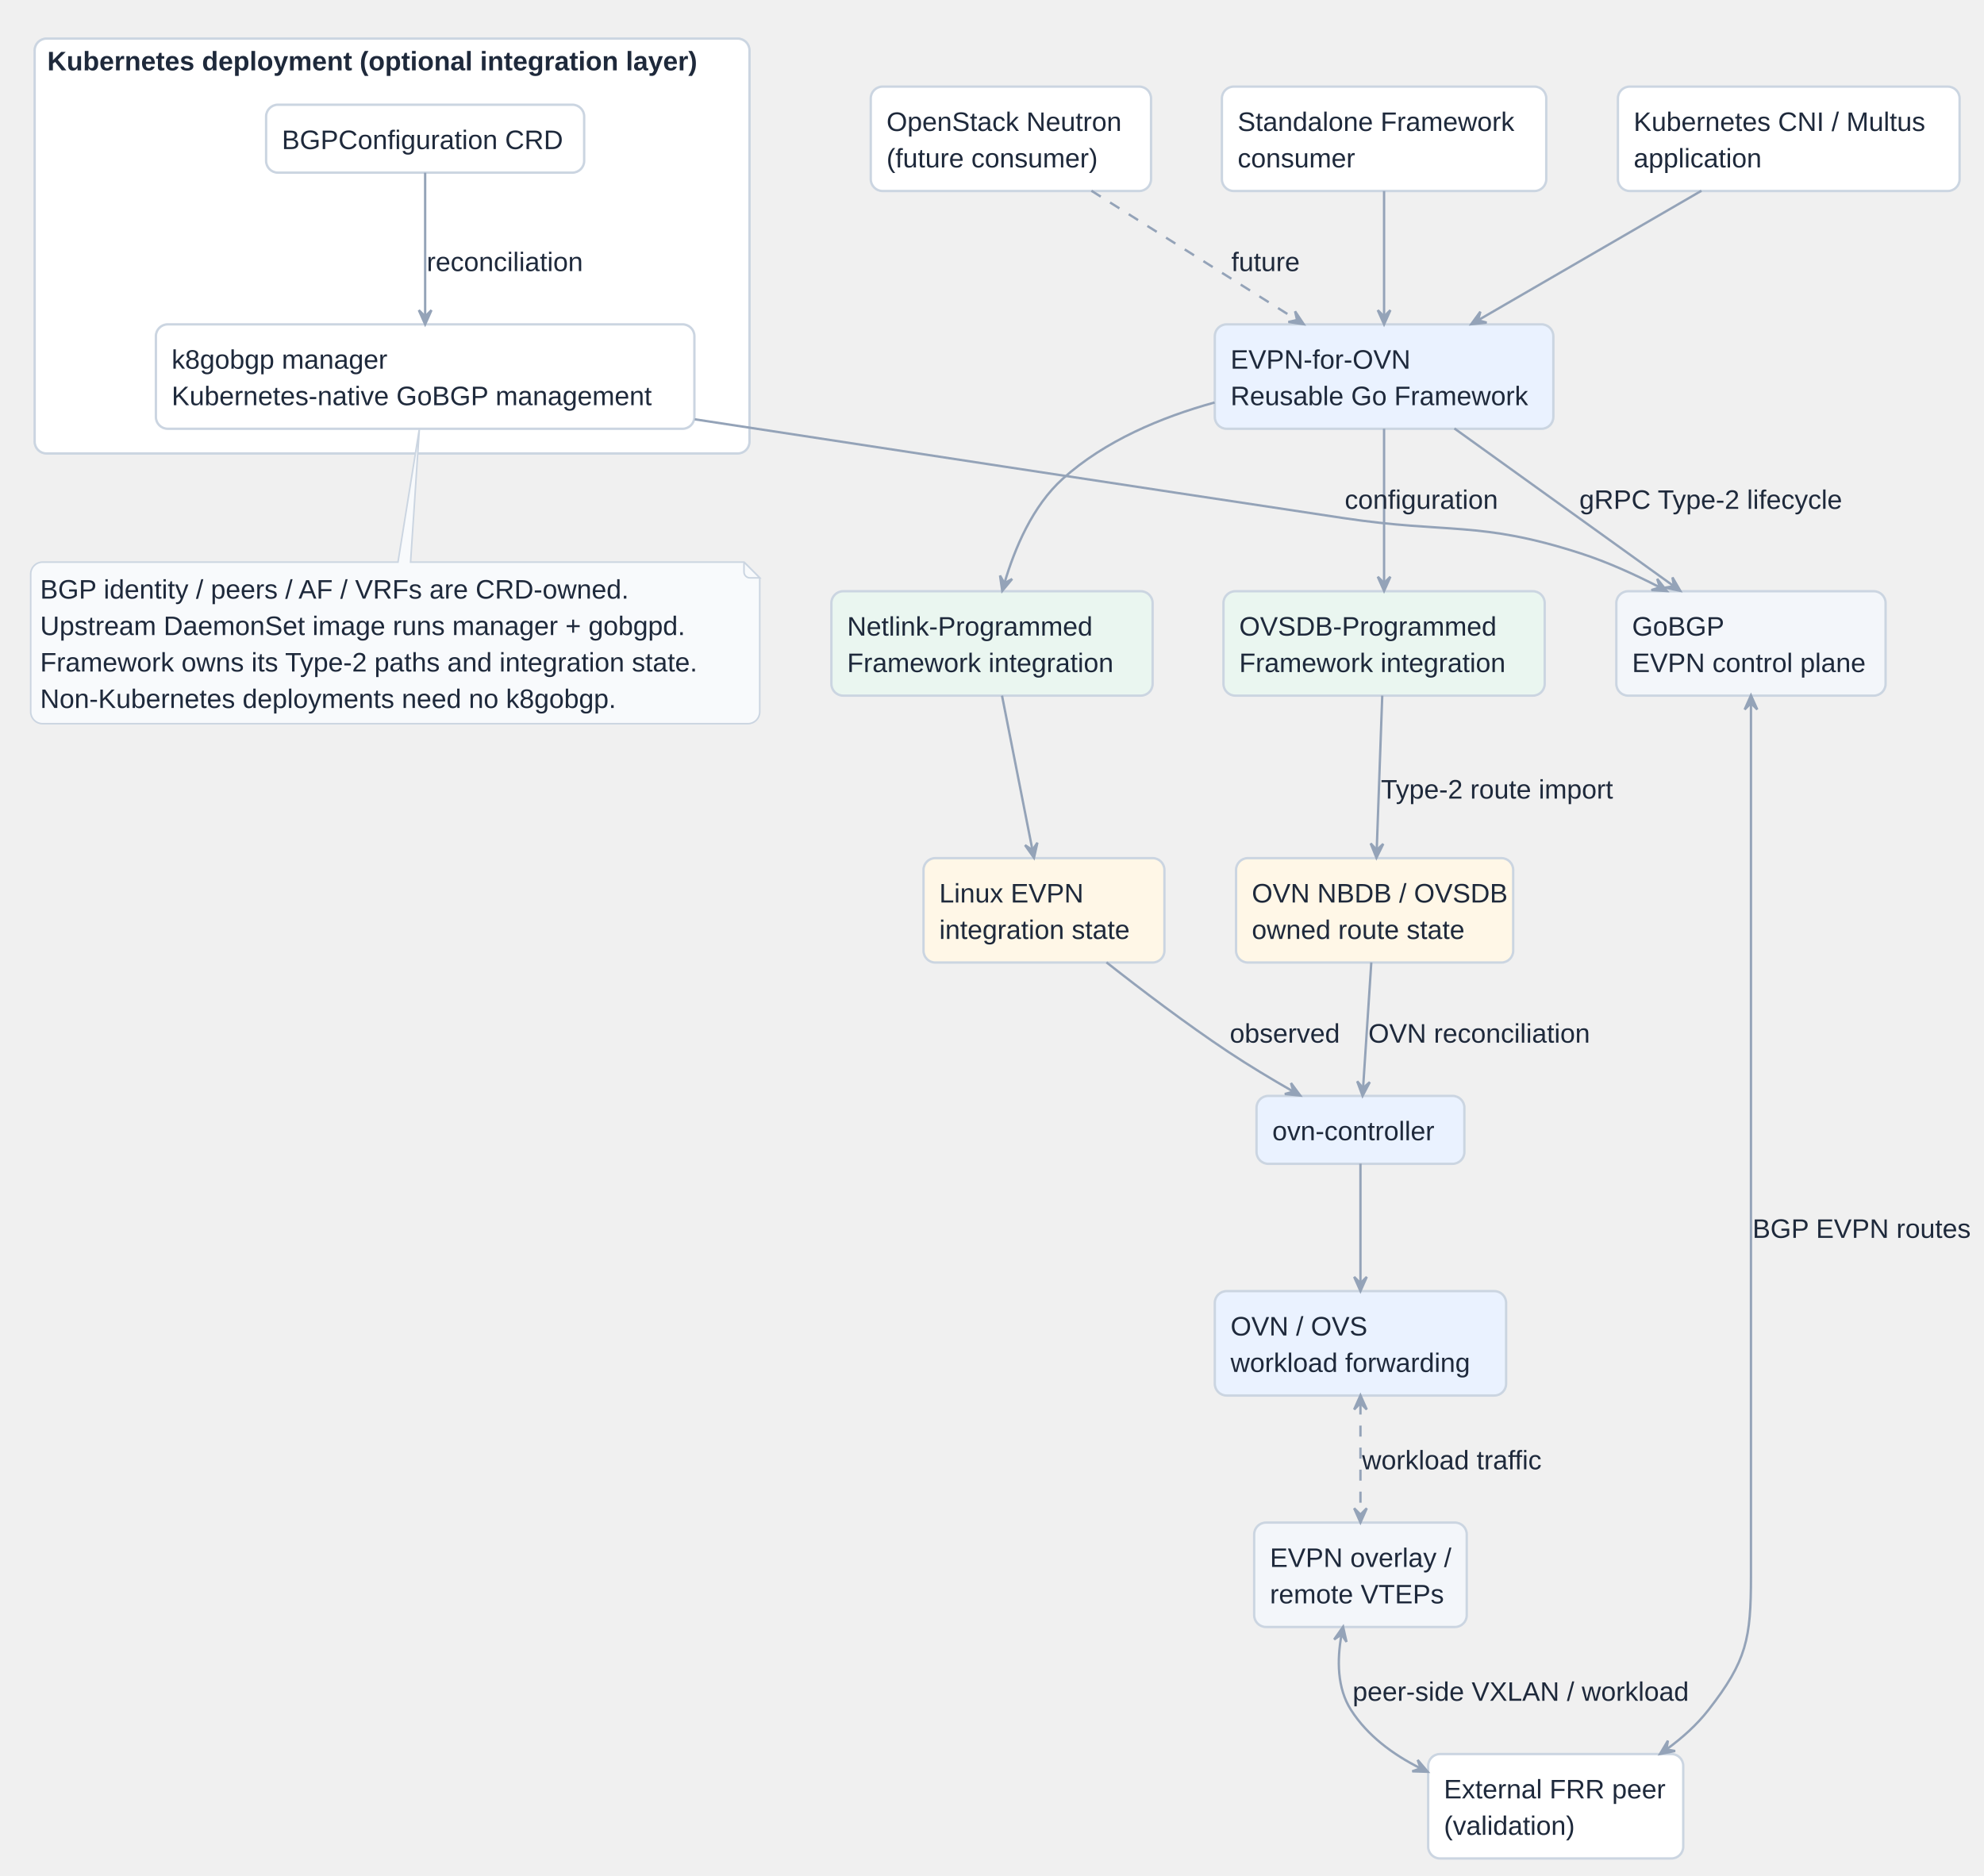
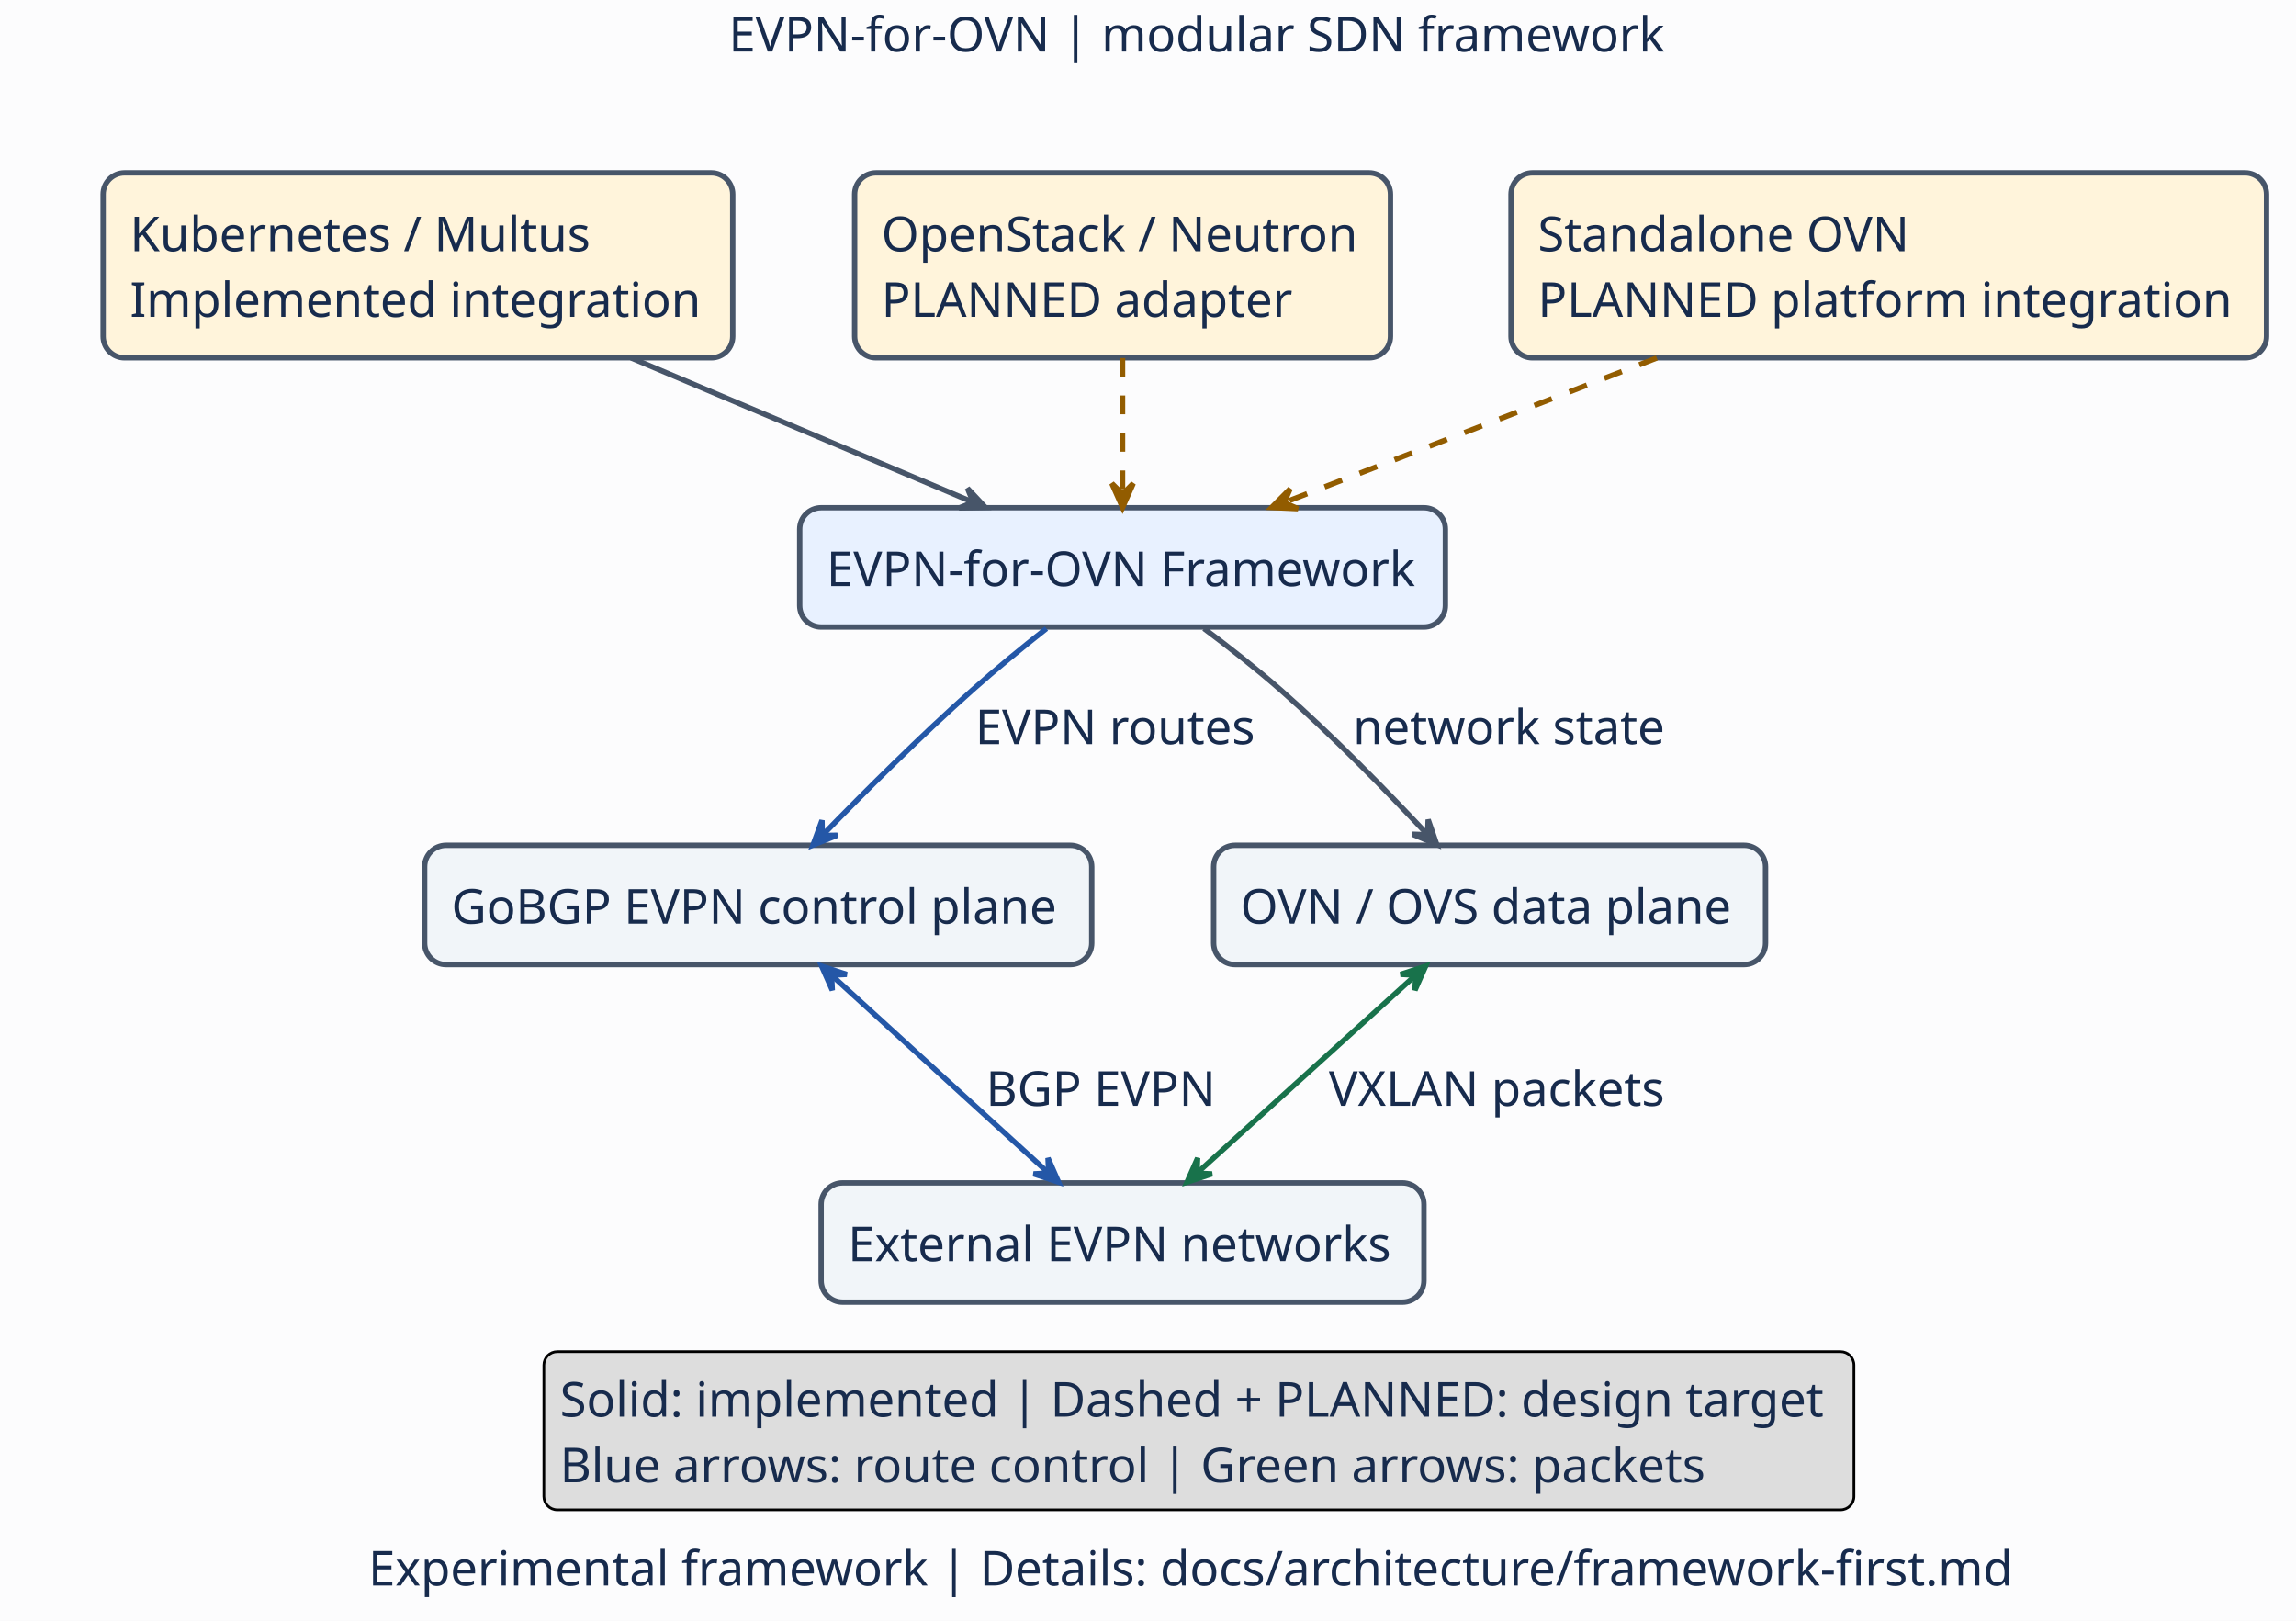
- <svg xmlns="http://www.w3.org/2000/svg" contentScriptType="application/ecmascript" contentStyleType="text/css" height="1191px" preserveAspectRatio="none" style="width:1260px;height:1191px;" version="1.1" viewBox="0 0 1260 1191" width="1260px" zoomAndPan="magnify">
+ <svg xmlns="http://www.w3.org/2000/svg" contentScriptType="application/ecmascript" contentStyleType="text/css" height="605px" preserveAspectRatio="none" style="width:857px;height:605px;background:#FCFCFD;" version="1.1" viewBox="0 0 857 605" width="857px" zoomAndPan="magnify">
  <defs />
+   <rect x="0" y="0" width="100%" height="100%" fill="#FCFCFD" />
  <g>
-     <rect fill="#FFFFFF" height="263.5" rx="7.5" ry="7.5" style="stroke: #CBD5E1; stroke-width: 1.5;" width="454" x="22" y="24.5" />
-     <text fill="#1E293B" font-family="Arial" font-size="17" font-weight="bold" lengthAdjust="spacingAndGlyphs" textLength="438" x="30" y="44.673">Kubernetes deployment (optional integration layer)</text>
-     <rect fill="#FFFFFF" height="66.308" rx="7.5" ry="7.5" style="stroke: #CBD5E1; stroke-width: 1.5;" width="206" x="776" y="55" />
-     <text fill="#1E293B" font-family="Arial" font-size="17" lengthAdjust="spacingAndGlyphs" textLength="186" x="786" y="83.173">Standalone Framework</text>
-     <text fill="#1E293B" font-family="Arial" font-size="17" lengthAdjust="spacingAndGlyphs" textLength="81" x="786" y="106.327">consumer</text>
-     <rect fill="#FFFFFF" height="66.308" rx="7.5" ry="7.5" style="stroke: #CBD5E1; stroke-width: 1.5;" width="217" x="1027.5" y="55" />
-     <text fill="#1E293B" font-family="Arial" font-size="17" lengthAdjust="spacingAndGlyphs" textLength="197" x="1037.5" y="83.173">Kubernetes CNI / Multus</text>
-     <text fill="#1E293B" font-family="Arial" font-size="17" lengthAdjust="spacingAndGlyphs" textLength="87" x="1037.5" y="106.327">application</text>
-     <rect fill="#FFFFFF" height="66.308" rx="7.5" ry="7.5" style="stroke: #CBD5E1; stroke-width: 1.5;" width="178" x="553" y="55" />
-     <text fill="#1E293B" font-family="Arial" font-size="17" lengthAdjust="spacingAndGlyphs" textLength="158" x="563" y="83.173">OpenStack Neutron</text>
-     <text fill="#1E293B" font-family="Arial" font-size="17" lengthAdjust="spacingAndGlyphs" textLength="146" x="563" y="106.327">(future consumer)</text>
-     <rect fill="#EAF6F0" height="66.308" rx="7.5" ry="7.5" style="stroke: #CBD5E1; stroke-width: 1.5;" width="204" x="528" y="375.5" />
-     <text fill="#1E293B" font-family="Arial" font-size="17" lengthAdjust="spacingAndGlyphs" textLength="168" x="538" y="403.673">Netlink-Programmed</text>
-     <text fill="#1E293B" font-family="Arial" font-size="17" lengthAdjust="spacingAndGlyphs" textLength="184" x="538" y="426.827">Framework integration</text>
-     <rect fill="#EAF6F0" height="66.308" rx="7.5" ry="7.5" style="stroke: #CBD5E1; stroke-width: 1.5;" width="204" x="777" y="375.5" />
-     <text fill="#1E293B" font-family="Arial" font-size="17" lengthAdjust="spacingAndGlyphs" textLength="166" x="787" y="403.673">OVSDB-Programmed</text>
-     <text fill="#1E293B" font-family="Arial" font-size="17" lengthAdjust="spacingAndGlyphs" textLength="184" x="787" y="426.827">Framework integration</text>
-     <rect fill="#F3F6FA" height="66.308" rx="7.5" ry="7.5" style="stroke: #CBD5E1; stroke-width: 1.5;" width="171" x="1026.5" y="375.5" />
-     <text fill="#1E293B" font-family="Arial" font-size="17" lengthAdjust="spacingAndGlyphs" textLength="55" x="1036.5" y="403.673">GoBGP</text>
-     <text fill="#1E293B" font-family="Arial" font-size="17" lengthAdjust="spacingAndGlyphs" textLength="151" x="1036.5" y="426.827">EVPN control plane</text>
-     <rect fill="#FFF7E7" height="66.308" rx="7.5" ry="7.5" style="stroke: #CBD5E1; stroke-width: 1.5;" width="153" x="586.5" y="545" />
-     <text fill="#1E293B" font-family="Arial" font-size="17" lengthAdjust="spacingAndGlyphs" textLength="90" x="596.5" y="573.173">Linux EVPN</text>
-     <text fill="#1E293B" font-family="Arial" font-size="17" lengthAdjust="spacingAndGlyphs" textLength="133" x="596.5" y="596.327">integration state</text>
-     <rect fill="#FFF7E7" height="66.308" rx="7.5" ry="7.5" style="stroke: #CBD5E1; stroke-width: 1.5;" width="176" x="785" y="545" />
-     <text fill="#1E293B" font-family="Arial" font-size="17" lengthAdjust="spacingAndGlyphs" textLength="156" x="795" y="573.173">OVN NBDB / OVSDB</text>
-     <text fill="#1E293B" font-family="Arial" font-size="17" lengthAdjust="spacingAndGlyphs" textLength="146" x="795" y="596.327">owned route state</text>
-     <rect fill="#FFFFFF" height="43.154" rx="7.5" ry="7.5" style="stroke: #CBD5E1; stroke-width: 1.5;" width="202" x="169" y="66.5" />
-     <text fill="#1E293B" font-family="Arial" font-size="17" lengthAdjust="spacingAndGlyphs" textLength="182" x="179" y="94.673">BGPConfiguration CRD</text>
-     <rect fill="#FFFFFF" height="66.308" rx="7.5" ry="7.5" style="stroke: #CBD5E1; stroke-width: 1.5;" width="342" x="99" y="206" />
-     <text fill="#1E293B" font-family="Arial" font-size="17" lengthAdjust="spacingAndGlyphs" textLength="147" x="109" y="234.173">k8gobgp manager</text>
-     <text fill="#1E293B" font-family="Arial" font-size="17" lengthAdjust="spacingAndGlyphs" textLength="322" x="109" y="257.327">Kubernetes-native GoBGP management</text>
-     <rect fill="#EAF2FF" height="66.308" rx="7.5" ry="7.5" style="stroke: #CBD5E1; stroke-width: 1.5;" width="215" x="771.5" y="206" />
-     <text fill="#1E293B" font-family="Arial" font-size="17" lengthAdjust="spacingAndGlyphs" textLength="111" x="781.5" y="234.173">EVPN-for-OVN</text>
-     <text fill="#1E293B" font-family="Arial" font-size="17" lengthAdjust="spacingAndGlyphs" textLength="195" x="781.5" y="257.327">Reusable Go Framework</text>
-     <rect fill="#EAF2FF" height="43.154" rx="7.5" ry="7.5" style="stroke: #CBD5E1; stroke-width: 1.5;" width="132" x="798" y="696" />
-     <text fill="#1E293B" font-family="Arial" font-size="17" lengthAdjust="spacingAndGlyphs" textLength="112" x="808" y="724.173">ovn-controller</text>
-     <rect fill="#EAF2FF" height="66.308" rx="7.5" ry="7.5" style="stroke: #CBD5E1; stroke-width: 1.5;" width="185" x="771.5" y="820" />
-     <text fill="#1E293B" font-family="Arial" font-size="17" lengthAdjust="spacingAndGlyphs" textLength="82" x="781.5" y="848.173">OVN / OVS</text>
-     <text fill="#1E293B" font-family="Arial" font-size="17" lengthAdjust="spacingAndGlyphs" textLength="165" x="781.5" y="871.327">workload forwarding</text>
-     <rect fill="#F3F6FA" height="66.308" rx="7.5" ry="7.5" style="stroke: #CBD5E1; stroke-width: 1.5;" width="135" x="796.5" y="967" />
-     <text fill="#1E293B" font-family="Arial" font-size="17" lengthAdjust="spacingAndGlyphs" textLength="115" x="806.5" y="995.173">EVPN overlay /</text>
-     <text fill="#1E293B" font-family="Arial" font-size="17" lengthAdjust="spacingAndGlyphs" textLength="109" x="806.5" y="1018.327">remote VTEPs</text>
-     <rect fill="#FFFFFF" height="66.308" rx="7.5" ry="7.5" style="stroke: #CBD5E1; stroke-width: 1.5;" width="162" x="907" y="1114" />
-     <text fill="#1E293B" font-family="Arial" font-size="17" lengthAdjust="spacingAndGlyphs" textLength="142" x="917" y="1142.173">External FRR peer</text>
-     <text fill="#1E293B" font-family="Arial" font-size="17" lengthAdjust="spacingAndGlyphs" textLength="88" x="917" y="1165.327">(validation)</text>
-     <path d="M19.5,364.5 L19.5,452.116 A7.5,7.5 0 0 0 27,459.616 L475,459.616 A7.5,7.5 0 0 0 482.5,452.116 L482.5,367 L472.5,357 L260.75,357 L266.34,272.3 L252.75,357 L27,357 A7.5,7.5 0 0 0 19.5,364.5 " fill="#F8FAFC" style="stroke: #CBD5E1; stroke-width: 1.0;" />
-     <path d="M472.5,357 L472.5,363.25 A3.75,3.75 0 0 0 476.25,367 L482.5,367 L472.5,357 " fill="#F8FAFC" style="stroke: #CBD5E1; stroke-width: 1.0;" />
-     <text fill="#1E293B" font-family="Arial" font-size="17" lengthAdjust="spacingAndGlyphs" textLength="375" x="25.5" y="380.173">BGP identity / peers / AF / VRFs are CRD-owned.</text>
-     <text fill="#1E293B" font-family="Arial" font-size="17" lengthAdjust="spacingAndGlyphs" textLength="433" x="25.5" y="403.327">Upstream DaemonSet image runs manager + gobgpd.</text>
-     <text fill="#1E293B" font-family="Arial" font-size="17" lengthAdjust="spacingAndGlyphs" textLength="442" x="25.5" y="426.481">Framework owns its Type-2 paths and integration state.</text>
-     <text fill="#1E293B" font-family="Arial" font-size="17" lengthAdjust="spacingAndGlyphs" textLength="389" x="25.5" y="449.635">Non-Kubernetes deployments need no k8gobgp.</text>
-     <path d="M270,109.72 C270,133.2 270,171.96 270,200.74 " fill="none" id="BGPConfig-&gt;BGPManager" style="stroke: #94A3B8; stroke-width: 1.5;" />
-     <polygon fill="#94A3B8" points="270,205.99,274,196.99,270,200.99,266,196.99,270,205.99" style="stroke: #94A3B8; stroke-width: 1.5;" />
-     <text fill="#1E293B" font-family="Arial" font-size="17" lengthAdjust="spacingAndGlyphs" textLength="107" x="271" y="172.173">reconciliation</text>
-     <path d="M879,121.33 C879,144.74 879,176.44 879,200.89 " fill="none" id="Standalone-&gt;Framework" style="stroke: #94A3B8; stroke-width: 1.5;" />
-     <polygon fill="#94A3B8" points="879,205.99,883,196.99,879,200.99,875,196.99,879,205.99" style="stroke: #94A3B8; stroke-width: 1.5;" />
-     <path d="M1080.55,121.15 C1038.75,145.38 981.51,178.57 938.71,203.38 " fill="none" id="Kubernetes-&gt;Framework" style="stroke: #94A3B8; stroke-width: 1.5;" />
-     <polygon fill="#94A3B8" points="934.35,205.91,944.144,204.873,938.68,203.409,940.143,197.945,934.35,205.91" style="stroke: #94A3B8; stroke-width: 1.5;" />
-     <path d="M693.13,121.15 C731.6,145.33 784.25,178.43 823.7,203.23 " fill="none" id="OpenStack-&gt;Framework" style="stroke: #94A3B8; stroke-width: 1.5; stroke-dasharray: 7.0,7.0;" />
-     <polygon fill="#94A3B8" points="827.96,205.91,822.488,197.721,823.733,203.239,818.215,204.485,827.96,205.91" style="stroke: #94A3B8; stroke-width: 1.5;" />
-     <text fill="#1E293B" font-family="Arial" font-size="17" lengthAdjust="spacingAndGlyphs" textLength="51" x="782" y="172.173">future</text>
-     <path d="M771.39,255.61 C737.36,264.99 701.7,279.99 675,304 C655.77,321.29 644.4,348.28 637.91,370.35 " fill="none" id="Framework-&gt;Netlink" style="stroke: #94A3B8; stroke-width: 1.5;" />
-     <polygon fill="#94A3B8" points="636.51,375.27,642.802,367.693,637.867,370.458,635.102,365.522,636.51,375.27" style="stroke: #94A3B8; stroke-width: 1.5;" />
-     <path d="M879,272.3 C879,300.22 879,340.6 879,369.96 " fill="none" id="Framework-&gt;OVSDB" style="stroke: #94A3B8; stroke-width: 1.5;" />
-     <polygon fill="#94A3B8" points="879,375.3,883,366.3,879,370.3,875,366.3,879,375.3" style="stroke: #94A3B8; stroke-width: 1.5;" />
-     <path d="M923.65,272.1 C963.51,300.75 1021.78,342.64 1062.93,372.22 " fill="none" id="Framework-&gt;GoBGP" style="stroke: #94A3B8; stroke-width: 1.5;" />
-     <polygon fill="#94A3B8" points="1067.11,375.23,1062.154,366.719,1063.056,372.304,1057.471,373.206,1067.11,375.23" style="stroke: #94A3B8; stroke-width: 1.5;" />
-     <text fill="#1E293B" font-family="Arial" font-size="17" lengthAdjust="spacingAndGlyphs" textLength="166" x="1003" y="323.173">gRPC Type-2 lifecycle</text>
-     <path d="M441.21,266.3 C557.37,284.11 714.42,308.1 853,329 C920.09,339.12 939.45,330.6 1004,351.5 C1020.75,356.92 1038.05,364.76 1053.76,372.85 " fill="none" id="BGPManager-&gt;GoBGP" style="stroke: #94A3B8; stroke-width: 1.5;" />
-     <polygon fill="#94A3B8" points="1058.58,375.37,1052.456,367.656,1054.149,373.054,1048.751,374.747,1058.58,375.37" style="stroke: #94A3B8; stroke-width: 1.5;" />
-     <text fill="#1E293B" font-family="Arial" font-size="17" lengthAdjust="spacingAndGlyphs" textLength="108" x="854" y="323.173">configuration</text>
-     <path d="M636.36,441.8 C641.89,469.83 649.89,510.43 655.68,539.82 " fill="none" id="Netlink-&gt;Kernel" style="stroke: #94A3B8; stroke-width: 1.5;" />
-     <polygon fill="#94A3B8" points="656.66,544.8,658.839,535.195,655.69,539.895,650.991,536.746,656.66,544.8" style="stroke: #94A3B8; stroke-width: 1.5;" />
-     <path d="M702.69,611.18 C724.92,628.7 753.44,650.33 780,668 C793.1,676.71 807.83,685.53 821.25,693.21 " fill="none" id="Kernel-&gt;Controller" style="stroke: #94A3B8; stroke-width: 1.5;" />
-     <polygon fill="#94A3B8" points="825.75,695.77,819.895,687.85,821.401,693.303,815.948,694.809,825.75,695.77" style="stroke: #94A3B8; stroke-width: 1.5;" />
-     <text fill="#1E293B" font-family="Arial" font-size="17" lengthAdjust="spacingAndGlyphs" textLength="74" x="781" y="662.173">observed</text>
-     <path d="M877.84,441.8 C876.84,469.72 875.4,510.1 874.34,539.46 " fill="none" id="OVSDB-&gt;NBDB" style="stroke: #94A3B8; stroke-width: 1.5;" />
-     <polygon fill="#94A3B8" points="874.15,544.8,878.481,535.955,874.336,539.803,870.487,535.658,874.15,544.8" style="stroke: #94A3B8; stroke-width: 1.5;" />
-     <text fill="#1E293B" font-family="Arial" font-size="17" lengthAdjust="spacingAndGlyphs" textLength="158" x="877" y="507.173">Type-2 route import</text>
-     <path d="M870.89,611.24 C869.3,635.49 867.16,668.28 865.68,690.78 " fill="none" id="NBDB-&gt;Controller" style="stroke: #94A3B8; stroke-width: 1.5;" />
-     <polygon fill="#94A3B8" points="865.34,695.98,869.922,687.262,865.668,690.991,861.939,686.737,865.34,695.98" style="stroke: #94A3B8; stroke-width: 1.5;" />
-     <text fill="#1E293B" font-family="Arial" font-size="17" lengthAdjust="spacingAndGlyphs" textLength="147" x="869" y="662.173">OVN reconciliation</text>
-     <path d="M864,739.07 C864,759.21 864,790.36 864,814.85 " fill="none" id="Controller-&gt;Forwarding" style="stroke: #94A3B8; stroke-width: 1.5;" />
-     <polygon fill="#94A3B8" points="864,819.96,868,810.96,864,814.96,860,810.96,864,819.96" style="stroke: #94A3B8; stroke-width: 1.5;" />
-     <path d="M1112,446.91 C1112,480.85 1112,532.28 1112,577 C1112,577 1112,577 1112,1001 C1112,1040.64 1109.37,1054.74 1085,1086 C1077.65,1095.43 1068.37,1103.75 1058.48,1110.95 " fill="none" id="GoBGP-FRR" style="stroke: #94A3B8; stroke-width: 1.5;" />
-     <polygon fill="#94A3B8" points="1054.21,1113.98,1063.869,1112.055,1058.294,1111.095,1059.254,1105.521,1054.21,1113.98" style="stroke: #94A3B8; stroke-width: 1.5;" />
-     <polygon fill="#94A3B8" points="1112,441.61,1108,450.61,1112,446.61,1116,450.61,1112,441.61" style="stroke: #94A3B8; stroke-width: 1.5;" />
-     <text fill="#1E293B" font-family="Arial" font-size="17" lengthAdjust="spacingAndGlyphs" textLength="135" x="1113" y="786.173">BGP EVPN routes</text>
-     <path d="M851.92,1038.43 C849.1,1054.22 849.12,1072.12 858,1086 C868.41,1102.27 884.47,1114.19 901.8,1122.9 " fill="none" id="Overlay-FRR" style="stroke: #94A3B8; stroke-width: 1.5;" />
-     <polygon fill="#94A3B8" points="906.72,1125.27,900.343,1117.764,902.214,1123.103,896.876,1124.973,906.72,1125.27" style="stroke: #94A3B8; stroke-width: 1.5;" />
-     <polygon fill="#94A3B8" points="852.97,1033.17,847.296,1041.22,851.998,1038.074,855.143,1042.776,852.97,1033.17" style="stroke: #94A3B8; stroke-width: 1.5;" />
-     <text fill="#1E293B" font-family="Arial" font-size="17" lengthAdjust="spacingAndGlyphs" textLength="218" x="859" y="1080.173">peer-side VXLAN / workload</text>
-     <path d="M864,891.37 C864,913.03 864,940.2 864,961.82 " fill="none" id="Forwarding-Overlay" style="stroke: #94A3B8; stroke-width: 1.5; stroke-dasharray: 7.0,7.0;" />
-     <polygon fill="#94A3B8" points="864,966.91,868,957.91,864,961.91,860,957.91,864,966.91" style="stroke: #94A3B8; stroke-width: 1.5;" />
-     <polygon fill="#94A3B8" points="864,886.18,860,895.18,864,891.18,868,895.18,864,886.18" style="stroke: #94A3B8; stroke-width: 1.5;" />
-     <text fill="#1E293B" font-family="Arial" font-size="17" lengthAdjust="spacingAndGlyphs" textLength="124" x="865" y="933.173">workload traffic</text>
+     <text fill="#172B4D" font-family="sans-serif" font-size="18" lengthAdjust="spacingAndGlyphs" textLength="352" x="272" y="19.242">EVPN-for-OVN | modular SDN framework</text>
+     <rect fill="#FFF4DB" height="69.032" rx="8" ry="8" style="stroke: #475569; stroke-width: 2.0;" width="235" x="38.5" y="64.516" />
+     <text fill="#172B4D" font-family="sans-serif" font-size="18" lengthAdjust="spacingAndGlyphs" textLength="173" x="48.5" y="93.758">Kubernetes / Multus</text>
+     <text fill="#172B4D" font-family="sans-serif" font-size="18" lengthAdjust="spacingAndGlyphs" textLength="215" x="48.5" y="118.274">Implemented integration</text>
+     <rect fill="#FFF4DB" height="69.032" rx="8" ry="8" style="stroke: #475569; stroke-width: 2.0;" width="200" x="319" y="64.516" />
+     <text fill="#172B4D" font-family="sans-serif" font-size="18" lengthAdjust="spacingAndGlyphs" textLength="180" x="329" y="93.758">OpenStack / Neutron</text>
+     <text fill="#172B4D" font-family="sans-serif" font-size="18" lengthAdjust="spacingAndGlyphs" textLength="154" x="329" y="118.274">PLANNED adapter</text>
+     <rect fill="#FFF4DB" height="69.032" rx="8" ry="8" style="stroke: #475569; stroke-width: 2.0;" width="282" x="564" y="64.516" />
+     <text fill="#172B4D" font-family="sans-serif" font-size="18" lengthAdjust="spacingAndGlyphs" textLength="140" x="574" y="93.758">Standalone OVN</text>
+     <text fill="#172B4D" font-family="sans-serif" font-size="18" lengthAdjust="spacingAndGlyphs" textLength="262" x="574" y="118.274">PLANNED platform integration</text>
+     <rect fill="#F1F5F9" height="44.516" rx="8" ry="8" style="stroke: #475569; stroke-width: 2.0;" width="249" x="158.5" y="315.516" />
+     <text fill="#172B4D" font-family="sans-serif" font-size="18" lengthAdjust="spacingAndGlyphs" textLength="229" x="168.5" y="344.758">GoBGP EVPN control plane</text>
+     <rect fill="#F1F5F9" height="44.516" rx="8" ry="8" style="stroke: #475569; stroke-width: 2.0;" width="206" x="453" y="315.516" />
+     <text fill="#172B4D" font-family="sans-serif" font-size="18" lengthAdjust="spacingAndGlyphs" textLength="186" x="463" y="344.758">OVN / OVS data plane</text>
+     <rect fill="#E8F1FF" height="44.516" rx="8" ry="8" style="stroke: #475569; stroke-width: 2.0;" width="241" x="298.5" y="189.516" />
+     <text fill="#172B4D" font-family="sans-serif" font-size="18" lengthAdjust="spacingAndGlyphs" textLength="221" x="308.5" y="218.758">EVPN-for-OVN Framework</text>
+     <rect fill="#F1F5F9" height="44.516" rx="8" ry="8" style="stroke: #475569; stroke-width: 2.0;" width="225" x="306.5" y="441.516" />
+     <text fill="#172B4D" font-family="sans-serif" font-size="18" lengthAdjust="spacingAndGlyphs" textLength="205" x="316.5" y="470.758">External EVPN networks</text>
+     <path d="M235.62,133.616 C276.71,150.966 325.86,171.706 362.92,187.346 " fill="none" id="K8s-&gt;Framework" style="stroke: #475569; stroke-width: 2.0;" />
+     <polygon fill="#475569" points="367.84,189.426,361.106,182.239,363.234,187.48,357.993,189.609,367.84,189.426" style="stroke: #475569; stroke-width: 2.0;" />
+     <path d="M419,133.616 C419,149.906 419,169.176 419,184.416 " fill="none" id="Neutron-&gt;Framework" style="stroke: #925C00; stroke-width: 2.0; stroke-dasharray: 7.0,7.0;" />
+     <polygon fill="#925C00" points="419,189.426,423,180.426,419,184.426,415,180.426,419,189.426" style="stroke: #925C00; stroke-width: 2.0;" />
+     <path d="M618.41,133.616 C573.55,151.036 519.85,171.876 479.49,187.536 " fill="none" id="Standalone-&gt;Framework" style="stroke: #925C00; stroke-width: 2.0; stroke-dasharray: 7.0,7.0;" />
+     <polygon fill="#925C00" points="474.64,189.426,484.478,189.886,479.299,187.611,481.574,182.432,474.64,189.426" style="stroke: #925C00; stroke-width: 2.0;" />
+     <path d="M390.59,234.606 C381.59,241.696 371.72,249.756 363,257.516 C343.58,274.786 322.79,295.526 307.27,311.486 " fill="none" id="Framework-&gt;GoBGP" style="stroke: #2457A7; stroke-width: 2.0;" />
+     <polygon fill="#2457A7" points="303.44,315.436,312.574,311.752,306.918,311.844,306.827,306.188,303.44,315.436" style="stroke: #2457A7; stroke-width: 2.0;" />
+     <text fill="#172B4D" font-family="sans-serif" font-size="18" lengthAdjust="spacingAndGlyphs" textLength="106" x="364" y="277.758">EVPN routes</text>
+     <path d="M449.39,234.586 C458.8,241.616 469.03,249.646 478,257.516 C497.29,274.456 517.55,295.206 532.58,311.256 " fill="none" id="Framework-&gt;OVN" style="stroke: #475569; stroke-width: 2.0;" />
+     <polygon fill="#475569" points="536.29,315.226,533.072,305.918,532.878,311.571,527.224,311.377,536.29,315.226" style="stroke: #475569; stroke-width: 2.0;" />
+     <text fill="#172B4D" font-family="sans-serif" font-size="18" lengthAdjust="spacingAndGlyphs" textLength="118" x="505" y="277.758">network state</text>
+     <path d="M310.57,364.156 C334.04,385.556 367.59,416.146 391.14,437.616 " fill="none" id="GoBGP-Peers" style="stroke: #2457A7; stroke-width: 2.0;" />
+     <polygon fill="#2457A7" points="395.13,441.246,391.172,432.228,391.434,437.878,385.783,438.141,395.13,441.246" style="stroke: #2457A7; stroke-width: 2.0;" />
+     <polygon fill="#2457A7" points="306.69,360.616,310.667,369.626,310.393,363.976,316.043,363.701,306.69,360.616" style="stroke: #2457A7; stroke-width: 2.0;" />
+     <text fill="#172B4D" font-family="sans-serif" font-size="18" lengthAdjust="spacingAndGlyphs" textLength="87" x="368" y="412.758">BGP EVPN</text>
+     <path d="M528.22,364.156 C504.49,385.646 470.5,416.396 446.77,437.886 " fill="none" id="OVN-Peers" style="stroke: #18724B; stroke-width: 2.0;" />
+     <polygon fill="#18724B" points="443.05,441.246,452.403,438.161,446.753,437.886,447.027,432.236,443.05,441.246" style="stroke: #18724B; stroke-width: 2.0;" />
+     <polygon fill="#18724B" points="532.14,360.616,522.78,363.681,528.43,363.968,528.144,369.617,532.14,360.616" style="stroke: #18724B; stroke-width: 2.0;" />
+     <text fill="#172B4D" font-family="sans-serif" font-size="18" lengthAdjust="spacingAndGlyphs" textLength="128" x="496" y="412.758">VXLAN packets</text>
+     <rect fill="#DDDDDD" height="59.032" rx="5" ry="5" style="stroke: #000000; stroke-width: 1.0;" width="489" x="203" y="504.516" />
+     <text fill="#172B4D" font-family="sans-serif" font-size="18" lengthAdjust="spacingAndGlyphs" textLength="477" x="209" y="528.758">Solid: implemented | Dashed + PLANNED: design target</text>
+     <text fill="#172B4D" font-family="sans-serif" font-size="18" lengthAdjust="spacingAndGlyphs" textLength="433" x="209" y="553.274">Blue arrows: route control | Green arrows: packets</text>
+     <text fill="#172B4D" font-family="sans-serif" font-size="18" lengthAdjust="spacingAndGlyphs" textLength="621" x="137.5" y="591.789">Experimental framework | Details: docs/architecture/framework-first.md</text>
  </g>
</svg>
